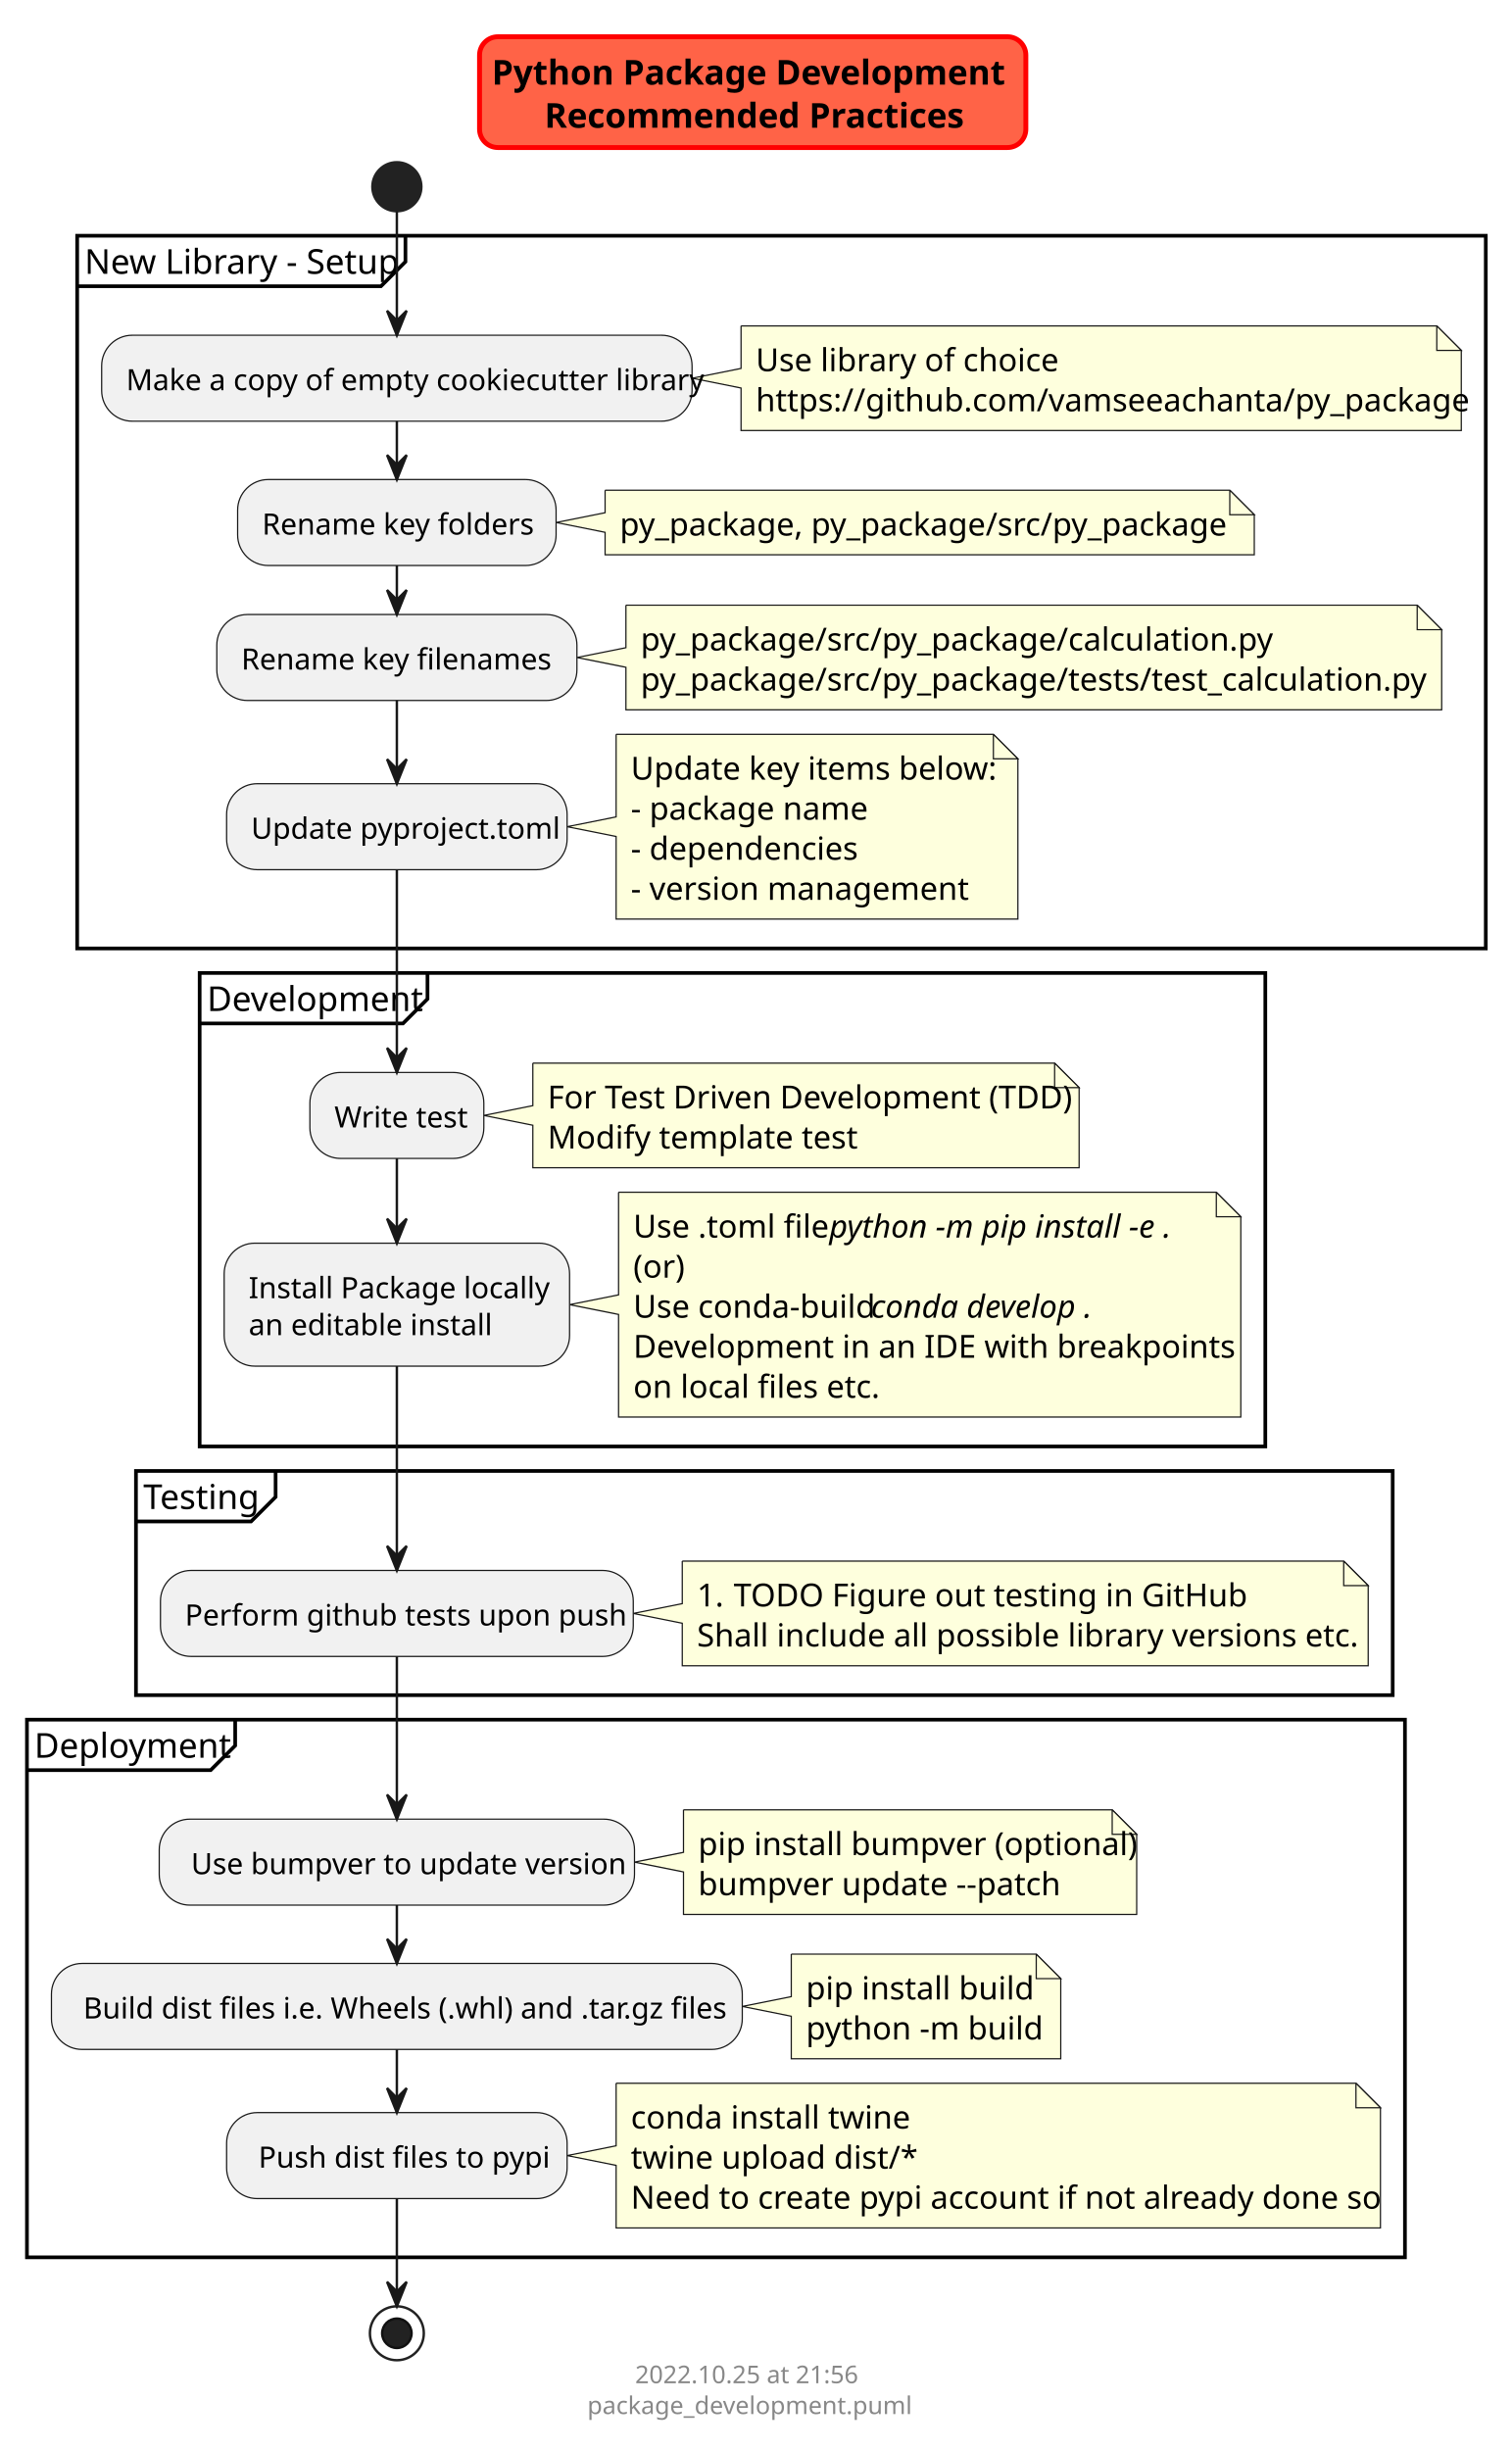
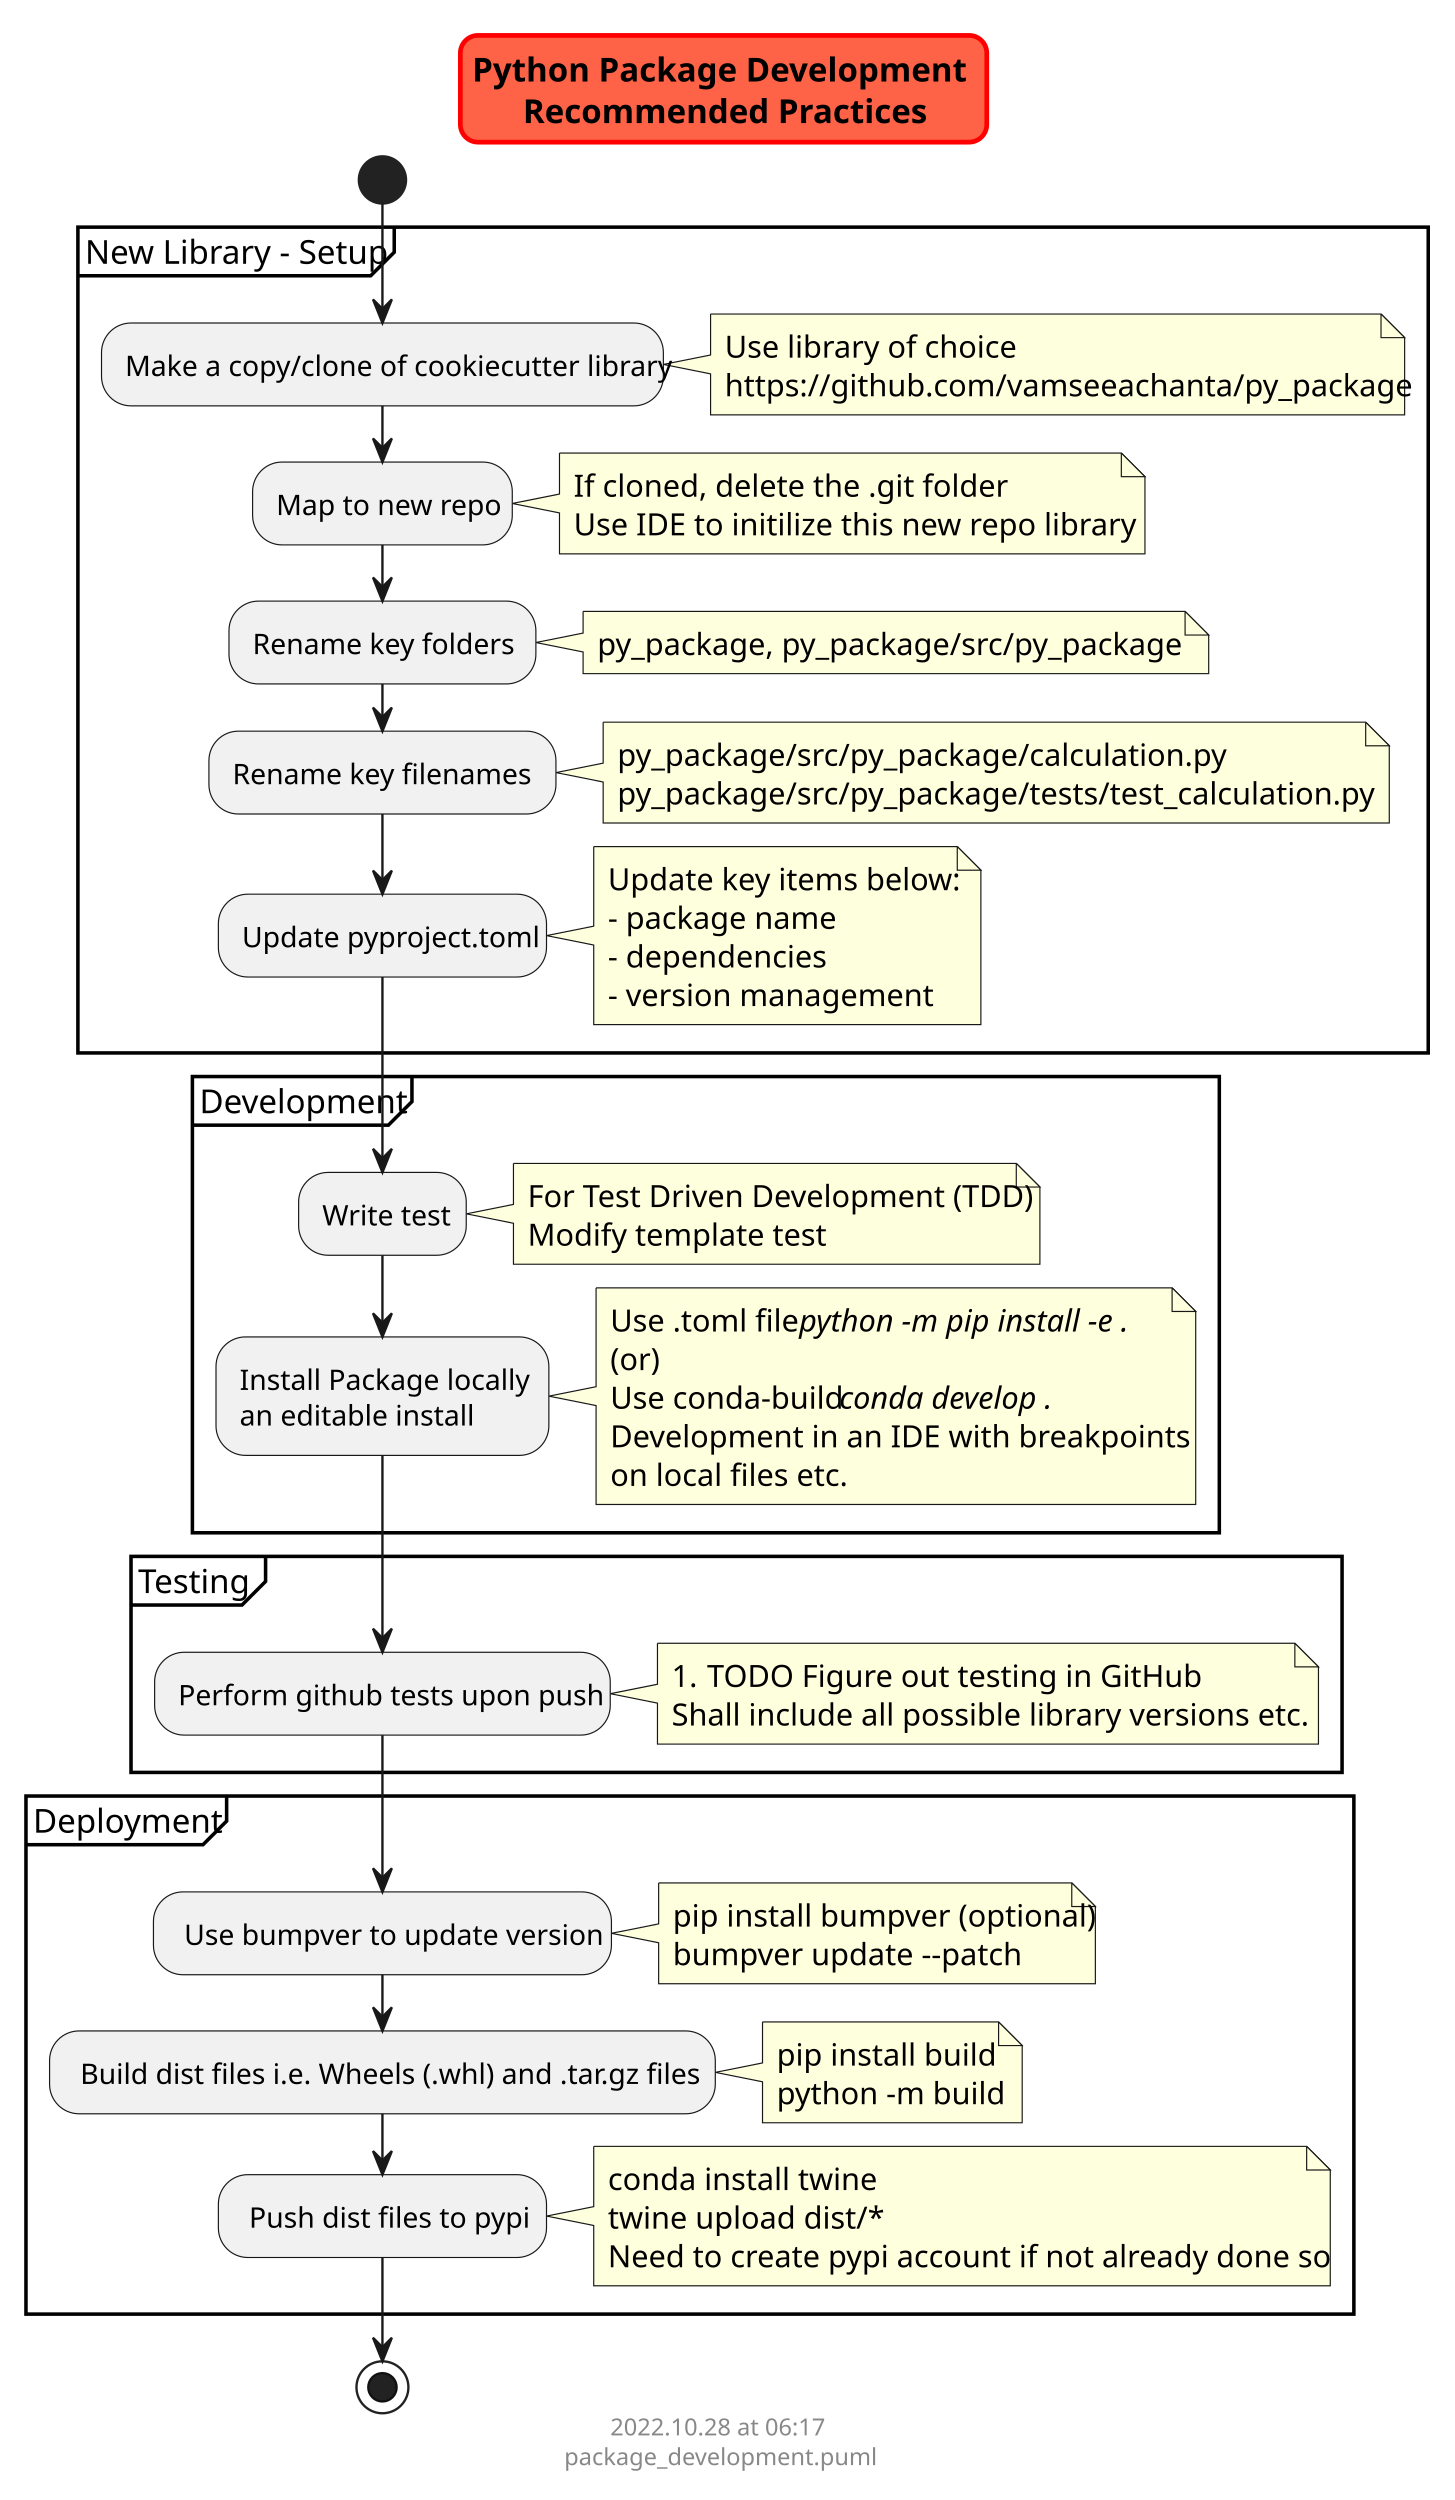
- <svg xmlns="http://www.w3.org/2000/svg" contentStyleType="text/css" height="1000px" preserveAspectRatio="none" style="width:617px;height:1000px;background:#FFFFFF;" version="1.1" viewBox="0 0 617 1000" width="617px" zoomAndPan="magnify">
+ <svg xmlns="http://www.w3.org/2000/svg" contentStyleType="text/css" height="1059px" preserveAspectRatio="none" style="width:616px;height:1059px;background:#FFFFFF;" version="1.1" viewBox="0 0 616 1059" width="616px" zoomAndPan="magnify">
  <defs />
  <g>
-     <rect fill="#FF6347" height="45.219" id="_title" rx="7.5" ry="7.5" style="stroke:#FF0000;stroke-width:2.0;" width="223" x="195.75" y="15" />
-     <text fill="#000000" font-family="sans-serif" font-size="14" font-weight="bold" lengthAdjust="spacing" textLength="209" x="200.75" y="34.533">Python Package Development</text>
-     <text fill="#000000" font-family="sans-serif" font-size="14" font-weight="bold" lengthAdjust="spacing" textLength="174" x="222.25" y="52.143">Recommended Practices</text>
+     <rect fill="#FF6347" height="45.219" id="_title" rx="7.5" ry="7.5" style="stroke:#FF0000;stroke-width:2.0;" width="223" x="195" y="15" />
+     <text fill="#000000" font-family="sans-serif" font-size="14" font-weight="bold" lengthAdjust="spacing" textLength="209" x="200" y="34.533">Python Package Development</text>
+     <text fill="#000000" font-family="sans-serif" font-size="14" font-weight="bold" lengthAdjust="spacing" textLength="174" x="221.5" y="52.143">Recommended Practices</text>
    <ellipse cx="162" cy="76.219" fill="#222222" rx="10" ry="10" style="stroke:#222222;stroke-width:1.0;" />
-     <rect fill="none" height="290.906" style="stroke:#000000;stroke-width:1.5;" width="575" x="31.5" y="96.219" />
-     <path d="M165.5,96.219 L165.5,106.828 L155.5,116.828 L31.5,116.828 " fill="none" style="stroke:#000000;stroke-width:1.5;" />
-     <text fill="#000000" font-family="sans-serif" font-size="14" lengthAdjust="spacing" textLength="124" x="34.5" y="111.752">New Library - Setup</text>
-     <path d="M302.5,133.023 L302.5,150.375 L282.5,154.375 L302.5,158.375 L302.5,175.727 A0,0 0 0 0 302.5,175.727 L596.5,175.727 A0,0 0 0 0 596.5,175.727 L596.5,143.023 L586.5,133.023 L302.5,133.023 A0,0 0 0 0 302.5,133.023 " fill="#FEFFDD" style="stroke:#181818;stroke-width:0.5;" />
-     <path d="M586.5,133.023 L586.5,143.023 L596.5,143.023 L586.5,133.023 " fill="#FEFFDD" style="stroke:#181818;stroke-width:0.5;" />
-     <text fill="#000000" font-family="sans-serif" font-size="13" lengthAdjust="spacing" textLength="118" x="308.5" y="151.519">Use library of choice</text>
-     <text fill="#000000" font-family="sans-serif" font-size="13" lengthAdjust="spacing" textLength="273" x="308.5" y="167.87">https://github.com/vamseeachanta/py_package</text>
-     <rect fill="#F1F1F1" height="35.094" rx="12.5" ry="12.5" style="stroke:#181818;stroke-width:0.5;" width="241" x="41.5" y="136.828" />
-     <text fill="#000000" font-family="sans-serif" font-size="12" lengthAdjust="spacing" textLength="221" x="51.5" y="159.285">Make a copy of empty cookiecutter library</text>
-     <path d="M247,200.098 L247,209.273 L227,213.273 L247,217.273 L247,226.449 A0,0 0 0 0 247,226.449 L512,226.449 A0,0 0 0 0 512,226.449 L512,210.098 L502,200.098 L247,200.098 A0,0 0 0 0 247,200.098 " fill="#FEFFDD" style="stroke:#181818;stroke-width:0.5;" />
-     <path d="M502,200.098 L502,210.098 L512,210.098 L502,200.098 " fill="#FEFFDD" style="stroke:#181818;stroke-width:0.5;" />
-     <text fill="#000000" font-family="sans-serif" font-size="13" lengthAdjust="spacing" textLength="244" x="253" y="218.593">py_package, py_package/src/py_package</text>
-     <rect fill="#F1F1F1" height="35.094" rx="12.5" ry="12.5" style="stroke:#181818;stroke-width:0.5;" width="130" x="97" y="195.727" />
-     <text fill="#000000" font-family="sans-serif" font-size="12" lengthAdjust="spacing" textLength="110" x="107" y="218.184">Rename key folders</text>
-     <path d="M255.5,247.016 L255.5,264.367 L235.5,268.367 L255.5,272.367 L255.5,289.719 A0,0 0 0 0 255.5,289.719 L588.5,289.719 A0,0 0 0 0 588.5,289.719 L588.5,257.016 L578.5,247.016 L255.5,247.016 A0,0 0 0 0 255.5,247.016 " fill="#FEFFDD" style="stroke:#181818;stroke-width:0.5;" />
-     <path d="M578.5,247.016 L578.5,257.016 L588.5,257.016 L578.5,247.016 " fill="#FEFFDD" style="stroke:#181818;stroke-width:0.5;" />
-     <text fill="#000000" font-family="sans-serif" font-size="13" lengthAdjust="spacing" textLength="250" x="261.5" y="265.511">py_package/src/py_package/calculation.py</text>
-     <text fill="#000000" font-family="sans-serif" font-size="13" lengthAdjust="spacing" textLength="312" x="261.5" y="281.862">py_package/src/py_package/tests/test_calculation.py</text>
-     <rect fill="#F1F1F1" height="35.094" rx="12.5" ry="12.5" style="stroke:#181818;stroke-width:0.5;" width="147" x="88.5" y="250.82" />
-     <text fill="#000000" font-family="sans-serif" font-size="12" lengthAdjust="spacing" textLength="127" x="98.5" y="273.277">Rename key filenames</text>
-     <path d="M251.5,299.719 L251.5,333.422 L231.5,337.422 L251.5,341.422 L251.5,375.125 A0,0 0 0 0 251.5,375.125 L415.5,375.125 A0,0 0 0 0 415.5,375.125 L415.5,309.719 L405.5,299.719 L251.5,299.719 A0,0 0 0 0 251.5,299.719 " fill="#FEFFDD" style="stroke:#181818;stroke-width:0.5;" />
-     <path d="M405.5,299.719 L405.5,309.719 L415.5,309.719 L405.5,299.719 " fill="#FEFFDD" style="stroke:#181818;stroke-width:0.5;" />
-     <text fill="#000000" font-family="sans-serif" font-size="13" lengthAdjust="spacing" textLength="143" x="257.5" y="318.214">Update key items below:</text>
-     <text fill="#000000" font-family="sans-serif" font-size="13" lengthAdjust="spacing" textLength="93" x="257.5" y="334.565">- package name</text>
-     <text fill="#000000" font-family="sans-serif" font-size="13" lengthAdjust="spacing" textLength="88" x="257.5" y="350.917">- dependencies</text>
-     <text fill="#000000" font-family="sans-serif" font-size="13" lengthAdjust="spacing" textLength="127" x="257.5" y="367.269">- version management</text>
-     <rect fill="#F1F1F1" height="35.094" rx="12.5" ry="12.5" style="stroke:#181818;stroke-width:0.5;" width="139" x="92.5" y="319.875" />
-     <text fill="#000000" font-family="sans-serif" font-size="12" lengthAdjust="spacing" textLength="119" x="102.5" y="342.332">Update pyproject.toml</text>
-     <rect fill="none" height="193.266" style="stroke:#000000;stroke-width:1.5;" width="435" x="81.5" y="397.125" />
-     <path d="M174.5,397.125 L174.5,407.734 L164.5,417.734 L81.5,417.734 " fill="none" style="stroke:#000000;stroke-width:1.5;" />
-     <text fill="#000000" font-family="sans-serif" font-size="14" lengthAdjust="spacing" textLength="83" x="84.5" y="412.658">Development</text>
-     <path d="M217.5,433.93 L217.5,451.281 L197.5,455.281 L217.5,459.281 L217.5,476.633 A0,0 0 0 0 217.5,476.633 L440.5,476.633 A0,0 0 0 0 440.5,476.633 L440.5,443.93 L430.5,433.93 L217.5,433.93 A0,0 0 0 0 217.5,433.93 " fill="#FEFFDD" style="stroke:#181818;stroke-width:0.5;" />
-     <path d="M430.5,433.93 L430.5,443.93 L440.5,443.93 L430.5,433.93 " fill="#FEFFDD" style="stroke:#181818;stroke-width:0.5;" />
-     <text fill="#000000" font-family="sans-serif" font-size="13" lengthAdjust="spacing" textLength="202" x="223.5" y="452.425">For Test Driven Development (TDD)</text>
-     <text fill="#000000" font-family="sans-serif" font-size="13" lengthAdjust="spacing" textLength="118" x="223.5" y="468.776">Modify template test</text>
-     <rect fill="#F1F1F1" height="35.094" rx="12.5" ry="12.5" style="stroke:#181818;stroke-width:0.5;" width="71" x="126.5" y="437.734" />
-     <text fill="#000000" font-family="sans-serif" font-size="12" lengthAdjust="spacing" textLength="51" x="136.5" y="460.191">Write test</text>
-     <path d="M252.5,486.633 L252.5,528.512 L232.5,532.512 L252.5,536.512 L252.5,578.391 A0,0 0 0 0 252.5,578.391 L506.5,578.391 A0,0 0 0 0 506.5,578.391 L506.5,496.633 L496.5,486.633 L252.5,486.633 A0,0 0 0 0 252.5,486.633 " fill="#FEFFDD" style="stroke:#181818;stroke-width:0.5;" />
-     <path d="M496.5,486.633 L496.5,496.633 L506.5,496.633 L496.5,486.633 " fill="#FEFFDD" style="stroke:#181818;stroke-width:0.5;" />
-     <text fill="#000000" font-family="sans-serif" font-size="13" lengthAdjust="spacing" textLength="76" x="258.5" y="505.128">Use .toml file</text>
-     <text fill="#000000" font-family="sans-serif" font-size="13" font-style="italic" lengthAdjust="spacing" textLength="139" x="338.5" y="505.128">python -m pip install -e .</text>
-     <text fill="#000000" font-family="sans-serif" font-size="13" lengthAdjust="spacing" textLength="19" x="258.5" y="521.48">(or)</text>
-     <text fill="#000000" font-family="sans-serif" font-size="13" lengthAdjust="spacing" textLength="93" x="258.5" y="537.831">Use conda-build</text>
-     <text fill="#000000" font-family="sans-serif" font-size="13" font-style="italic" lengthAdjust="spacing" textLength="91" x="355.5" y="537.831">conda develop .</text>
-     <text fill="#000000" font-family="sans-serif" font-size="13" lengthAdjust="spacing" textLength="229" x="258.5" y="554.183">Development in an IDE with breakpoints</text>
-     <text fill="#000000" font-family="sans-serif" font-size="13" lengthAdjust="spacing" textLength="98" x="258.5" y="570.534">on local files etc.</text>
-     <rect fill="#F1F1F1" height="50.188" rx="12.5" ry="12.5" style="stroke:#181818;stroke-width:0.5;" width="141" x="91.5" y="507.418" />
-     <text fill="#000000" font-family="sans-serif" font-size="12" lengthAdjust="spacing" textLength="121" x="101.5" y="529.875">Install Package locally</text>
-     <text fill="#000000" font-family="sans-serif" font-size="12" lengthAdjust="spacing" textLength="97" x="101.5" y="544.969">an editable install</text>
-     <rect fill="none" height="91.508" style="stroke:#000000;stroke-width:1.5;" width="513" x="55.5" y="600.391" />
-     <path d="M112.5,600.391 L112.5,611 L102.5,621 L55.5,621 " fill="none" style="stroke:#000000;stroke-width:1.5;" />
-     <text fill="#000000" font-family="sans-serif" font-size="14" lengthAdjust="spacing" textLength="47" x="58.5" y="615.924">Testing</text>
-     <path d="M278.5,637.195 L278.5,654.547 L258.5,658.547 L278.5,662.547 L278.5,679.898 A0,0 0 0 0 278.5,679.898 L558.5,679.898 A0,0 0 0 0 558.5,679.898 L558.5,647.195 L548.5,637.195 L278.5,637.195 A0,0 0 0 0 278.5,637.195 " fill="#FEFFDD" style="stroke:#181818;stroke-width:0.5;" />
-     <path d="M548.5,637.195 L548.5,647.195 L558.5,647.195 L548.5,637.195 " fill="#FEFFDD" style="stroke:#181818;stroke-width:0.5;" />
-     <text fill="#000000" font-family="sans-serif" font-size="13" lengthAdjust="spacing" textLength="11" x="284.5" y="655.69">1.</text>
-     <text fill="#000000" font-family="sans-serif" font-size="13" lengthAdjust="spacing" textLength="199" x="299.5" y="655.69">TODO Figure out testing in GitHub</text>
-     <text fill="#000000" font-family="sans-serif" font-size="13" lengthAdjust="spacing" textLength="259" x="284.5" y="672.042">Shall include all possible library versions etc.</text>
-     <rect fill="#F1F1F1" height="35.094" rx="12.5" ry="12.5" style="stroke:#181818;stroke-width:0.5;" width="193" x="65.5" y="641" />
-     <text fill="#000000" font-family="sans-serif" font-size="12" lengthAdjust="spacing" textLength="173" x="75.5" y="663.457">Perform github tests upon push</text>
-     <rect fill="none" height="219.461" style="stroke:#000000;stroke-width:1.5;" width="562.5" x="11" y="701.898" />
-     <path d="M96,701.898 L96,712.508 L86,722.508 L11,722.508 " fill="none" style="stroke:#000000;stroke-width:1.5;" />
-     <text fill="#000000" font-family="sans-serif" font-size="14" lengthAdjust="spacing" textLength="75" x="14" y="717.432">Deployment</text>
-     <path d="M279,738.703 L279,756.055 L259,760.055 L279,764.055 L279,781.406 A0,0 0 0 0 279,781.406 L464,781.406 A0,0 0 0 0 464,781.406 L464,748.703 L454,738.703 L279,738.703 A0,0 0 0 0 279,738.703 " fill="#FEFFDD" style="stroke:#181818;stroke-width:0.5;" />
-     <path d="M454,738.703 L454,748.703 L464,748.703 L454,738.703 " fill="#FEFFDD" style="stroke:#181818;stroke-width:0.5;" />
-     <text fill="#000000" font-family="sans-serif" font-size="13" lengthAdjust="spacing" textLength="164" x="285" y="757.198">pip install bumpver (optional)</text>
-     <text fill="#000000" font-family="sans-serif" font-size="13" lengthAdjust="spacing" textLength="135" x="285" y="773.55">bumpver update --patch</text>
-     <rect fill="#F1F1F1" height="35.094" rx="12.5" ry="12.5" style="stroke:#181818;stroke-width:0.5;" width="194" x="65" y="742.508" />
-     <text fill="#000000" font-family="sans-serif" font-size="12" lengthAdjust="spacing" textLength="171" x="78" y="764.965">Use bumpver to update version</text>
-     <path d="M323,797.602 L323,814.953 L303,818.953 L323,822.953 L323,840.305 A0,0 0 0 0 323,840.305 L433,840.305 A0,0 0 0 0 433,840.305 L433,807.602 L423,797.602 L323,797.602 A0,0 0 0 0 323,797.602 " fill="#FEFFDD" style="stroke:#181818;stroke-width:0.5;" />
-     <path d="M423,797.602 L423,807.602 L433,807.602 L423,797.602 " fill="#FEFFDD" style="stroke:#181818;stroke-width:0.5;" />
-     <text fill="#000000" font-family="sans-serif" font-size="13" lengthAdjust="spacing" textLength="86" x="329" y="816.097">pip install build</text>
-     <text fill="#000000" font-family="sans-serif" font-size="13" lengthAdjust="spacing" textLength="89" x="329" y="832.448">python -m build</text>
-     <rect fill="#F1F1F1" height="35.094" rx="12.5" ry="12.5" style="stroke:#181818;stroke-width:0.5;" width="282" x="21" y="801.406" />
-     <text fill="#000000" font-family="sans-serif" font-size="12" lengthAdjust="spacing" textLength="259" x="34" y="823.863">Build dist files i.e. Wheels (.whl) and .tar.gz files</text>
-     <path d="M251.5,850.305 L251.5,875.832 L231.5,879.832 L251.5,883.832 L251.5,909.359 A0,0 0 0 0 251.5,909.359 L563.5,909.359 A0,0 0 0 0 563.5,909.359 L563.5,860.305 L553.5,850.305 L251.5,850.305 A0,0 0 0 0 251.5,850.305 " fill="#FEFFDD" style="stroke:#181818;stroke-width:0.5;" />
-     <path d="M553.5,850.305 L553.5,860.305 L563.5,860.305 L553.5,850.305 " fill="#FEFFDD" style="stroke:#181818;stroke-width:0.5;" />
-     <text fill="#000000" font-family="sans-serif" font-size="13" lengthAdjust="spacing" textLength="107" x="257.5" y="868.8">conda install twine</text>
-     <text fill="#000000" font-family="sans-serif" font-size="13" lengthAdjust="spacing" textLength="106" x="257.5" y="885.151">twine upload dist/*</text>
-     <text fill="#000000" font-family="sans-serif" font-size="13" lengthAdjust="spacing" textLength="291" x="257.5" y="901.503">Need to create pypi account if not already done so</text>
-     <rect fill="#F1F1F1" height="35.094" rx="12.5" ry="12.5" style="stroke:#181818;stroke-width:0.5;" width="139" x="92.5" y="862.285" />
-     <text fill="#000000" font-family="sans-serif" font-size="12" lengthAdjust="spacing" textLength="116" x="105.5" y="884.742">Push dist files to pypi</text>
-     <ellipse cx="162" cy="952.359" fill="none" rx="11" ry="11" style="stroke:#222222;stroke-width:1.0;" />
-     <ellipse cx="162" cy="952.359" fill="#222222" rx="6" ry="6" style="stroke:#111111;stroke-width:1.0;" />
+     <rect fill="none" height="349.805" style="stroke:#000000;stroke-width:1.5;" width="572" x="33" y="96.219" />
+     <path d="M167,96.219 L167,106.828 L157,116.828 L33,116.828 " fill="none" style="stroke:#000000;stroke-width:1.5;" />
+     <text fill="#000000" font-family="sans-serif" font-size="14" lengthAdjust="spacing" textLength="124" x="36" y="111.752">New Library - Setup</text>
+     <path d="M301,133.023 L301,150.375 L281,154.375 L301,158.375 L301,175.727 A0,0 0 0 0 301,175.727 L595,175.727 A0,0 0 0 0 595,175.727 L595,143.023 L585,133.023 L301,133.023 A0,0 0 0 0 301,133.023 " fill="#FEFFDD" style="stroke:#181818;stroke-width:0.5;" />
+     <path d="M585,133.023 L585,143.023 L595,143.023 L585,133.023 " fill="#FEFFDD" style="stroke:#181818;stroke-width:0.5;" />
+     <text fill="#000000" font-family="sans-serif" font-size="13" lengthAdjust="spacing" textLength="118" x="307" y="151.519">Use library of choice</text>
+     <text fill="#000000" font-family="sans-serif" font-size="13" lengthAdjust="spacing" textLength="273" x="307" y="167.87">https://github.com/vamseeachanta/py_package</text>
+     <rect fill="#F1F1F1" height="35.094" rx="12.5" ry="12.5" style="stroke:#181818;stroke-width:0.5;" width="238" x="43" y="136.828" />
+     <text fill="#000000" font-family="sans-serif" font-size="12" lengthAdjust="spacing" textLength="218" x="53" y="159.285">Make a copy/clone of cookiecutter library</text>
+     <path d="M237,191.922 L237,209.273 L217,213.273 L237,217.273 L237,234.625 A0,0 0 0 0 237,234.625 L485,234.625 A0,0 0 0 0 485,234.625 L485,201.922 L475,191.922 L237,191.922 A0,0 0 0 0 237,191.922 " fill="#FEFFDD" style="stroke:#181818;stroke-width:0.5;" />
+     <path d="M475,191.922 L475,201.922 L485,201.922 L475,191.922 " fill="#FEFFDD" style="stroke:#181818;stroke-width:0.5;" />
+     <text fill="#000000" font-family="sans-serif" font-size="13" lengthAdjust="spacing" textLength="170" x="243" y="210.417">If cloned, delete the .git folder</text>
+     <text fill="#000000" font-family="sans-serif" font-size="13" lengthAdjust="spacing" textLength="227" x="243" y="226.769">Use IDE to initilize this new repo library</text>
+     <rect fill="#F1F1F1" height="35.094" rx="12.5" ry="12.5" style="stroke:#181818;stroke-width:0.5;" width="110" x="107" y="195.727" />
+     <text fill="#000000" font-family="sans-serif" font-size="12" lengthAdjust="spacing" textLength="90" x="117" y="218.184">Map to new repo</text>
+     <path d="M247,258.996 L247,268.172 L227,272.172 L247,276.172 L247,285.348 A0,0 0 0 0 247,285.348 L512,285.348 A0,0 0 0 0 512,285.348 L512,268.996 L502,258.996 L247,258.996 A0,0 0 0 0 247,258.996 " fill="#FEFFDD" style="stroke:#181818;stroke-width:0.5;" />
+     <path d="M502,258.996 L502,268.996 L512,268.996 L502,258.996 " fill="#FEFFDD" style="stroke:#181818;stroke-width:0.5;" />
+     <text fill="#000000" font-family="sans-serif" font-size="13" lengthAdjust="spacing" textLength="244" x="253" y="277.491">py_package, py_package/src/py_package</text>
+     <rect fill="#F1F1F1" height="35.094" rx="12.5" ry="12.5" style="stroke:#181818;stroke-width:0.5;" width="130" x="97" y="254.625" />
+     <text fill="#000000" font-family="sans-serif" font-size="12" lengthAdjust="spacing" textLength="110" x="107" y="277.082">Rename key folders</text>
+     <path d="M255.5,305.914 L255.5,323.266 L235.5,327.266 L255.5,331.266 L255.5,348.617 A0,0 0 0 0 255.5,348.617 L588.5,348.617 A0,0 0 0 0 588.5,348.617 L588.5,315.914 L578.5,305.914 L255.5,305.914 A0,0 0 0 0 255.5,305.914 " fill="#FEFFDD" style="stroke:#181818;stroke-width:0.5;" />
+     <path d="M578.5,305.914 L578.5,315.914 L588.5,315.914 L578.5,305.914 " fill="#FEFFDD" style="stroke:#181818;stroke-width:0.5;" />
+     <text fill="#000000" font-family="sans-serif" font-size="13" lengthAdjust="spacing" textLength="250" x="261.5" y="324.409">py_package/src/py_package/calculation.py</text>
+     <text fill="#000000" font-family="sans-serif" font-size="13" lengthAdjust="spacing" textLength="312" x="261.5" y="340.761">py_package/src/py_package/tests/test_calculation.py</text>
+     <rect fill="#F1F1F1" height="35.094" rx="12.5" ry="12.5" style="stroke:#181818;stroke-width:0.5;" width="147" x="88.5" y="309.719" />
+     <text fill="#000000" font-family="sans-serif" font-size="12" lengthAdjust="spacing" textLength="127" x="98.5" y="332.176">Rename key filenames</text>
+     <path d="M251.5,358.617 L251.5,392.32 L231.5,396.32 L251.5,400.32 L251.5,434.023 A0,0 0 0 0 251.5,434.023 L415.5,434.023 A0,0 0 0 0 415.5,434.023 L415.5,368.617 L405.5,358.617 L251.5,358.617 A0,0 0 0 0 251.5,358.617 " fill="#FEFFDD" style="stroke:#181818;stroke-width:0.5;" />
+     <path d="M405.5,358.617 L405.5,368.617 L415.5,368.617 L405.5,358.617 " fill="#FEFFDD" style="stroke:#181818;stroke-width:0.5;" />
+     <text fill="#000000" font-family="sans-serif" font-size="13" lengthAdjust="spacing" textLength="143" x="257.5" y="377.112">Update key items below:</text>
+     <text fill="#000000" font-family="sans-serif" font-size="13" lengthAdjust="spacing" textLength="93" x="257.5" y="393.464">- package name</text>
+     <text fill="#000000" font-family="sans-serif" font-size="13" lengthAdjust="spacing" textLength="88" x="257.5" y="409.815">- dependencies</text>
+     <text fill="#000000" font-family="sans-serif" font-size="13" lengthAdjust="spacing" textLength="127" x="257.5" y="426.167">- version management</text>
+     <rect fill="#F1F1F1" height="35.094" rx="12.5" ry="12.5" style="stroke:#181818;stroke-width:0.5;" width="139" x="92.5" y="378.773" />
+     <text fill="#000000" font-family="sans-serif" font-size="12" lengthAdjust="spacing" textLength="119" x="102.5" y="401.231">Update pyproject.toml</text>
+     <rect fill="none" height="193.266" style="stroke:#000000;stroke-width:1.5;" width="435" x="81.5" y="456.023" />
+     <path d="M174.5,456.023 L174.5,466.633 L164.5,476.633 L81.5,476.633 " fill="none" style="stroke:#000000;stroke-width:1.5;" />
+     <text fill="#000000" font-family="sans-serif" font-size="14" lengthAdjust="spacing" textLength="83" x="84.5" y="471.557">Development</text>
+     <path d="M217.5,492.828 L217.5,510.18 L197.5,514.18 L217.5,518.18 L217.5,535.531 A0,0 0 0 0 217.5,535.531 L440.5,535.531 A0,0 0 0 0 440.5,535.531 L440.5,502.828 L430.5,492.828 L217.5,492.828 A0,0 0 0 0 217.5,492.828 " fill="#FEFFDD" style="stroke:#181818;stroke-width:0.5;" />
+     <path d="M430.5,492.828 L430.5,502.828 L440.5,502.828 L430.5,492.828 " fill="#FEFFDD" style="stroke:#181818;stroke-width:0.5;" />
+     <text fill="#000000" font-family="sans-serif" font-size="13" lengthAdjust="spacing" textLength="202" x="223.5" y="511.323">For Test Driven Development (TDD)</text>
+     <text fill="#000000" font-family="sans-serif" font-size="13" lengthAdjust="spacing" textLength="118" x="223.5" y="527.675">Modify template test</text>
+     <rect fill="#F1F1F1" height="35.094" rx="12.5" ry="12.5" style="stroke:#181818;stroke-width:0.5;" width="71" x="126.5" y="496.633" />
+     <text fill="#000000" font-family="sans-serif" font-size="12" lengthAdjust="spacing" textLength="51" x="136.5" y="519.09">Write test</text>
+     <path d="M252.5,545.531 L252.5,587.41 L232.5,591.41 L252.5,595.41 L252.5,637.289 A0,0 0 0 0 252.5,637.289 L506.5,637.289 A0,0 0 0 0 506.5,637.289 L506.5,555.531 L496.5,545.531 L252.5,545.531 A0,0 0 0 0 252.5,545.531 " fill="#FEFFDD" style="stroke:#181818;stroke-width:0.5;" />
+     <path d="M496.5,545.531 L496.5,555.531 L506.5,555.531 L496.5,545.531 " fill="#FEFFDD" style="stroke:#181818;stroke-width:0.5;" />
+     <text fill="#000000" font-family="sans-serif" font-size="13" lengthAdjust="spacing" textLength="76" x="258.5" y="564.026">Use .toml file</text>
+     <text fill="#000000" font-family="sans-serif" font-size="13" font-style="italic" lengthAdjust="spacing" textLength="139" x="338.5" y="564.026">python -m pip install -e .</text>
+     <text fill="#000000" font-family="sans-serif" font-size="13" lengthAdjust="spacing" textLength="19" x="258.5" y="580.378">(or)</text>
+     <text fill="#000000" font-family="sans-serif" font-size="13" lengthAdjust="spacing" textLength="93" x="258.5" y="596.73">Use conda-build</text>
+     <text fill="#000000" font-family="sans-serif" font-size="13" font-style="italic" lengthAdjust="spacing" textLength="91" x="355.5" y="596.73">conda develop .</text>
+     <text fill="#000000" font-family="sans-serif" font-size="13" lengthAdjust="spacing" textLength="229" x="258.5" y="613.081">Development in an IDE with breakpoints</text>
+     <text fill="#000000" font-family="sans-serif" font-size="13" lengthAdjust="spacing" textLength="98" x="258.5" y="629.433">on local files etc.</text>
+     <rect fill="#F1F1F1" height="50.188" rx="12.5" ry="12.5" style="stroke:#181818;stroke-width:0.5;" width="141" x="91.5" y="566.316" />
+     <text fill="#000000" font-family="sans-serif" font-size="12" lengthAdjust="spacing" textLength="121" x="101.5" y="588.773">Install Package locally</text>
+     <text fill="#000000" font-family="sans-serif" font-size="12" lengthAdjust="spacing" textLength="97" x="101.5" y="603.867">an editable install</text>
+     <rect fill="none" height="91.508" style="stroke:#000000;stroke-width:1.5;" width="513" x="55.5" y="659.289" />
+     <path d="M112.5,659.289 L112.5,669.898 L102.5,679.898 L55.5,679.898 " fill="none" style="stroke:#000000;stroke-width:1.5;" />
+     <text fill="#000000" font-family="sans-serif" font-size="14" lengthAdjust="spacing" textLength="47" x="58.5" y="674.822">Testing</text>
+     <path d="M278.5,696.094 L278.5,713.445 L258.5,717.445 L278.5,721.445 L278.5,738.797 A0,0 0 0 0 278.5,738.797 L558.5,738.797 A0,0 0 0 0 558.5,738.797 L558.5,706.094 L548.5,696.094 L278.5,696.094 A0,0 0 0 0 278.5,696.094 " fill="#FEFFDD" style="stroke:#181818;stroke-width:0.5;" />
+     <path d="M548.5,696.094 L548.5,706.094 L558.5,706.094 L548.5,696.094 " fill="#FEFFDD" style="stroke:#181818;stroke-width:0.5;" />
+     <text fill="#000000" font-family="sans-serif" font-size="13" lengthAdjust="spacing" textLength="11" x="284.5" y="714.589">1.</text>
+     <text fill="#000000" font-family="sans-serif" font-size="13" lengthAdjust="spacing" textLength="199" x="299.5" y="714.589">TODO Figure out testing in GitHub</text>
+     <text fill="#000000" font-family="sans-serif" font-size="13" lengthAdjust="spacing" textLength="259" x="284.5" y="730.94">Shall include all possible library versions etc.</text>
+     <rect fill="#F1F1F1" height="35.094" rx="12.5" ry="12.5" style="stroke:#181818;stroke-width:0.5;" width="193" x="65.5" y="699.898" />
+     <text fill="#000000" font-family="sans-serif" font-size="12" lengthAdjust="spacing" textLength="173" x="75.5" y="722.356">Perform github tests upon push</text>
+     <rect fill="none" height="219.461" style="stroke:#000000;stroke-width:1.5;" width="562.5" x="11" y="760.797" />
+     <path d="M96,760.797 L96,771.406 L86,781.406 L11,781.406 " fill="none" style="stroke:#000000;stroke-width:1.5;" />
+     <text fill="#000000" font-family="sans-serif" font-size="14" lengthAdjust="spacing" textLength="75" x="14" y="776.33">Deployment</text>
+     <path d="M279,797.602 L279,814.953 L259,818.953 L279,822.953 L279,840.305 A0,0 0 0 0 279,840.305 L464,840.305 A0,0 0 0 0 464,840.305 L464,807.602 L454,797.602 L279,797.602 A0,0 0 0 0 279,797.602 " fill="#FEFFDD" style="stroke:#181818;stroke-width:0.5;" />
+     <path d="M454,797.602 L454,807.602 L464,807.602 L454,797.602 " fill="#FEFFDD" style="stroke:#181818;stroke-width:0.5;" />
+     <text fill="#000000" font-family="sans-serif" font-size="13" lengthAdjust="spacing" textLength="164" x="285" y="816.097">pip install bumpver (optional)</text>
+     <text fill="#000000" font-family="sans-serif" font-size="13" lengthAdjust="spacing" textLength="135" x="285" y="832.448">bumpver update --patch</text>
+     <rect fill="#F1F1F1" height="35.094" rx="12.5" ry="12.5" style="stroke:#181818;stroke-width:0.5;" width="194" x="65" y="801.406" />
+     <text fill="#000000" font-family="sans-serif" font-size="12" lengthAdjust="spacing" textLength="171" x="78" y="823.863">Use bumpver to update version</text>
+     <path d="M323,856.5 L323,873.852 L303,877.852 L323,881.852 L323,899.203 A0,0 0 0 0 323,899.203 L433,899.203 A0,0 0 0 0 433,899.203 L433,866.5 L423,856.5 L323,856.5 A0,0 0 0 0 323,856.5 " fill="#FEFFDD" style="stroke:#181818;stroke-width:0.5;" />
+     <path d="M423,856.5 L423,866.5 L433,866.5 L423,856.5 " fill="#FEFFDD" style="stroke:#181818;stroke-width:0.5;" />
+     <text fill="#000000" font-family="sans-serif" font-size="13" lengthAdjust="spacing" textLength="86" x="329" y="874.995">pip install build</text>
+     <text fill="#000000" font-family="sans-serif" font-size="13" lengthAdjust="spacing" textLength="89" x="329" y="891.347">python -m build</text>
+     <rect fill="#F1F1F1" height="35.094" rx="12.5" ry="12.5" style="stroke:#181818;stroke-width:0.5;" width="282" x="21" y="860.305" />
+     <text fill="#000000" font-family="sans-serif" font-size="12" lengthAdjust="spacing" textLength="259" x="34" y="882.762">Build dist files i.e. Wheels (.whl) and .tar.gz files</text>
+     <path d="M251.5,909.203 L251.5,934.731 L231.5,938.731 L251.5,942.731 L251.5,968.258 A0,0 0 0 0 251.5,968.258 L563.5,968.258 A0,0 0 0 0 563.5,968.258 L563.5,919.203 L553.5,909.203 L251.5,909.203 A0,0 0 0 0 251.5,909.203 " fill="#FEFFDD" style="stroke:#181818;stroke-width:0.5;" />
+     <path d="M553.5,909.203 L553.5,919.203 L563.5,919.203 L553.5,909.203 " fill="#FEFFDD" style="stroke:#181818;stroke-width:0.5;" />
+     <text fill="#000000" font-family="sans-serif" font-size="13" lengthAdjust="spacing" textLength="107" x="257.5" y="927.698">conda install twine</text>
+     <text fill="#000000" font-family="sans-serif" font-size="13" lengthAdjust="spacing" textLength="106" x="257.5" y="944.05">twine upload dist/*</text>
+     <text fill="#000000" font-family="sans-serif" font-size="13" lengthAdjust="spacing" textLength="291" x="257.5" y="960.401">Need to create pypi account if not already done so</text>
+     <rect fill="#F1F1F1" height="35.094" rx="12.5" ry="12.5" style="stroke:#181818;stroke-width:0.5;" width="139" x="92.5" y="921.184" />
+     <text fill="#000000" font-family="sans-serif" font-size="12" lengthAdjust="spacing" textLength="116" x="105.5" y="943.641">Push dist files to pypi</text>
+     <ellipse cx="162" cy="1011.258" fill="none" rx="11" ry="11" style="stroke:#222222;stroke-width:1.0;" />
+     <ellipse cx="162" cy="1011.258" fill="#222222" rx="6" ry="6" style="stroke:#111111;stroke-width:1.0;" />
    <line style="stroke:#181818;stroke-width:1.0;" x1="162" x2="162" y1="171.922" y2="195.727" />
    <polygon fill="#181818" points="158,185.727,162,195.727,166,185.727,162,189.727" style="stroke:#181818;stroke-width:1.0;" />
-     <line style="stroke:#181818;stroke-width:1.0;" x1="162" x2="162" y1="230.82" y2="250.82" />
-     <polygon fill="#181818" points="158,240.82,162,250.82,166,240.82,162,244.82" style="stroke:#181818;stroke-width:1.0;" />
-     <line style="stroke:#181818;stroke-width:1.0;" x1="162" x2="162" y1="285.914" y2="319.875" />
-     <polygon fill="#181818" points="158,309.875,162,319.875,166,309.875,162,313.875" style="stroke:#181818;stroke-width:1.0;" />
+     <line style="stroke:#181818;stroke-width:1.0;" x1="162" x2="162" y1="230.82" y2="254.625" />
+     <polygon fill="#181818" points="158,244.625,162,254.625,166,244.625,162,248.625" style="stroke:#181818;stroke-width:1.0;" />
+     <line style="stroke:#181818;stroke-width:1.0;" x1="162" x2="162" y1="289.719" y2="309.719" />
+     <polygon fill="#181818" points="158,299.719,162,309.719,166,299.719,162,303.719" style="stroke:#181818;stroke-width:1.0;" />
+     <line style="stroke:#181818;stroke-width:1.0;" x1="162" x2="162" y1="344.812" y2="378.773" />
+     <polygon fill="#181818" points="158,368.773,162,378.773,166,368.773,162,372.773" style="stroke:#181818;stroke-width:1.0;" />
    <line style="stroke:#181818;stroke-width:1.0;" x1="162" x2="162" y1="86.219" y2="136.828" />
    <polygon fill="#181818" points="158,126.828,162,136.828,166,126.828,162,130.828" style="stroke:#181818;stroke-width:1.0;" />
-     <line style="stroke:#181818;stroke-width:1.0;" x1="162" x2="162" y1="472.828" y2="507.418" />
-     <polygon fill="#181818" points="158,497.418,162,507.418,166,497.418,162,501.418" style="stroke:#181818;stroke-width:1.0;" />
-     <line style="stroke:#181818;stroke-width:1.0;" x1="162" x2="162" y1="354.969" y2="437.734" />
-     <polygon fill="#181818" points="158,427.734,162,437.734,166,427.734,162,431.734" style="stroke:#181818;stroke-width:1.0;" />
-     <line style="stroke:#181818;stroke-width:1.0;" x1="162" x2="162" y1="557.606" y2="641" />
-     <polygon fill="#181818" points="158,631,162,641,166,631,162,635" style="stroke:#181818;stroke-width:1.0;" />
-     <line style="stroke:#181818;stroke-width:1.0;" x1="162" x2="162" y1="777.602" y2="801.406" />
+     <line style="stroke:#181818;stroke-width:1.0;" x1="162" x2="162" y1="531.727" y2="566.316" />
+     <polygon fill="#181818" points="158,556.316,162,566.316,166,556.316,162,560.316" style="stroke:#181818;stroke-width:1.0;" />
+     <line style="stroke:#181818;stroke-width:1.0;" x1="162" x2="162" y1="413.867" y2="496.633" />
+     <polygon fill="#181818" points="158,486.633,162,496.633,166,486.633,162,490.633" style="stroke:#181818;stroke-width:1.0;" />
+     <line style="stroke:#181818;stroke-width:1.0;" x1="162" x2="162" y1="616.504" y2="699.898" />
+     <polygon fill="#181818" points="158,689.898,162,699.898,166,689.898,162,693.898" style="stroke:#181818;stroke-width:1.0;" />
+     <line style="stroke:#181818;stroke-width:1.0;" x1="162" x2="162" y1="836.5" y2="860.305" />
+     <polygon fill="#181818" points="158,850.305,162,860.305,166,850.305,162,854.305" style="stroke:#181818;stroke-width:1.0;" />
+     <line style="stroke:#181818;stroke-width:1.0;" x1="162" x2="162" y1="895.398" y2="921.184" />
+     <polygon fill="#181818" points="158,911.184,162,921.184,166,911.184,162,915.184" style="stroke:#181818;stroke-width:1.0;" />
+     <line style="stroke:#181818;stroke-width:1.0;" x1="162" x2="162" y1="734.992" y2="801.406" />
    <polygon fill="#181818" points="158,791.406,162,801.406,166,791.406,162,795.406" style="stroke:#181818;stroke-width:1.0;" />
-     <line style="stroke:#181818;stroke-width:1.0;" x1="162" x2="162" y1="836.5" y2="862.285" />
-     <polygon fill="#181818" points="158,852.285,162,862.285,166,852.285,162,856.285" style="stroke:#181818;stroke-width:1.0;" />
-     <line style="stroke:#181818;stroke-width:1.0;" x1="162" x2="162" y1="676.094" y2="742.508" />
-     <polygon fill="#181818" points="158,732.508,162,742.508,166,732.508,162,736.508" style="stroke:#181818;stroke-width:1.0;" />
-     <line style="stroke:#181818;stroke-width:1.0;" x1="162" x2="162" y1="897.379" y2="941.359" />
-     <polygon fill="#181818" points="158,931.359,162,941.359,166,931.359,162,935.359" style="stroke:#181818;stroke-width:1.0;" />
-     <rect fill="none" height="25.156" style="stroke:none;stroke-width:1.0;" width="135" x="239.75" y="962.359" />
-     <text fill="#888888" font-family="sans-serif" font-size="10" lengthAdjust="spacing" textLength="96" x="259.25" y="972.74">2022.10.25 at 21:56</text>
-     <text fill="#888888" font-family="sans-serif" font-size="10" lengthAdjust="spacing" textLength="135" x="239.75" y="985.318">package_development.puml</text>
+     <line style="stroke:#181818;stroke-width:1.0;" x1="162" x2="162" y1="956.277" y2="1000.258" />
+     <polygon fill="#181818" points="158,990.258,162,1000.258,166,990.258,162,994.258" style="stroke:#181818;stroke-width:1.0;" />
+     <rect fill="none" height="25.156" style="stroke:none;stroke-width:1.0;" width="135" x="239" y="1021.258" />
+     <text fill="#888888" font-family="sans-serif" font-size="10" lengthAdjust="spacing" textLength="96" x="258.5" y="1031.639">2022.10.28 at 06:17</text>
+     <text fill="#888888" font-family="sans-serif" font-size="10" lengthAdjust="spacing" textLength="135" x="239" y="1044.217">package_development.puml</text>
  </g>
</svg>
